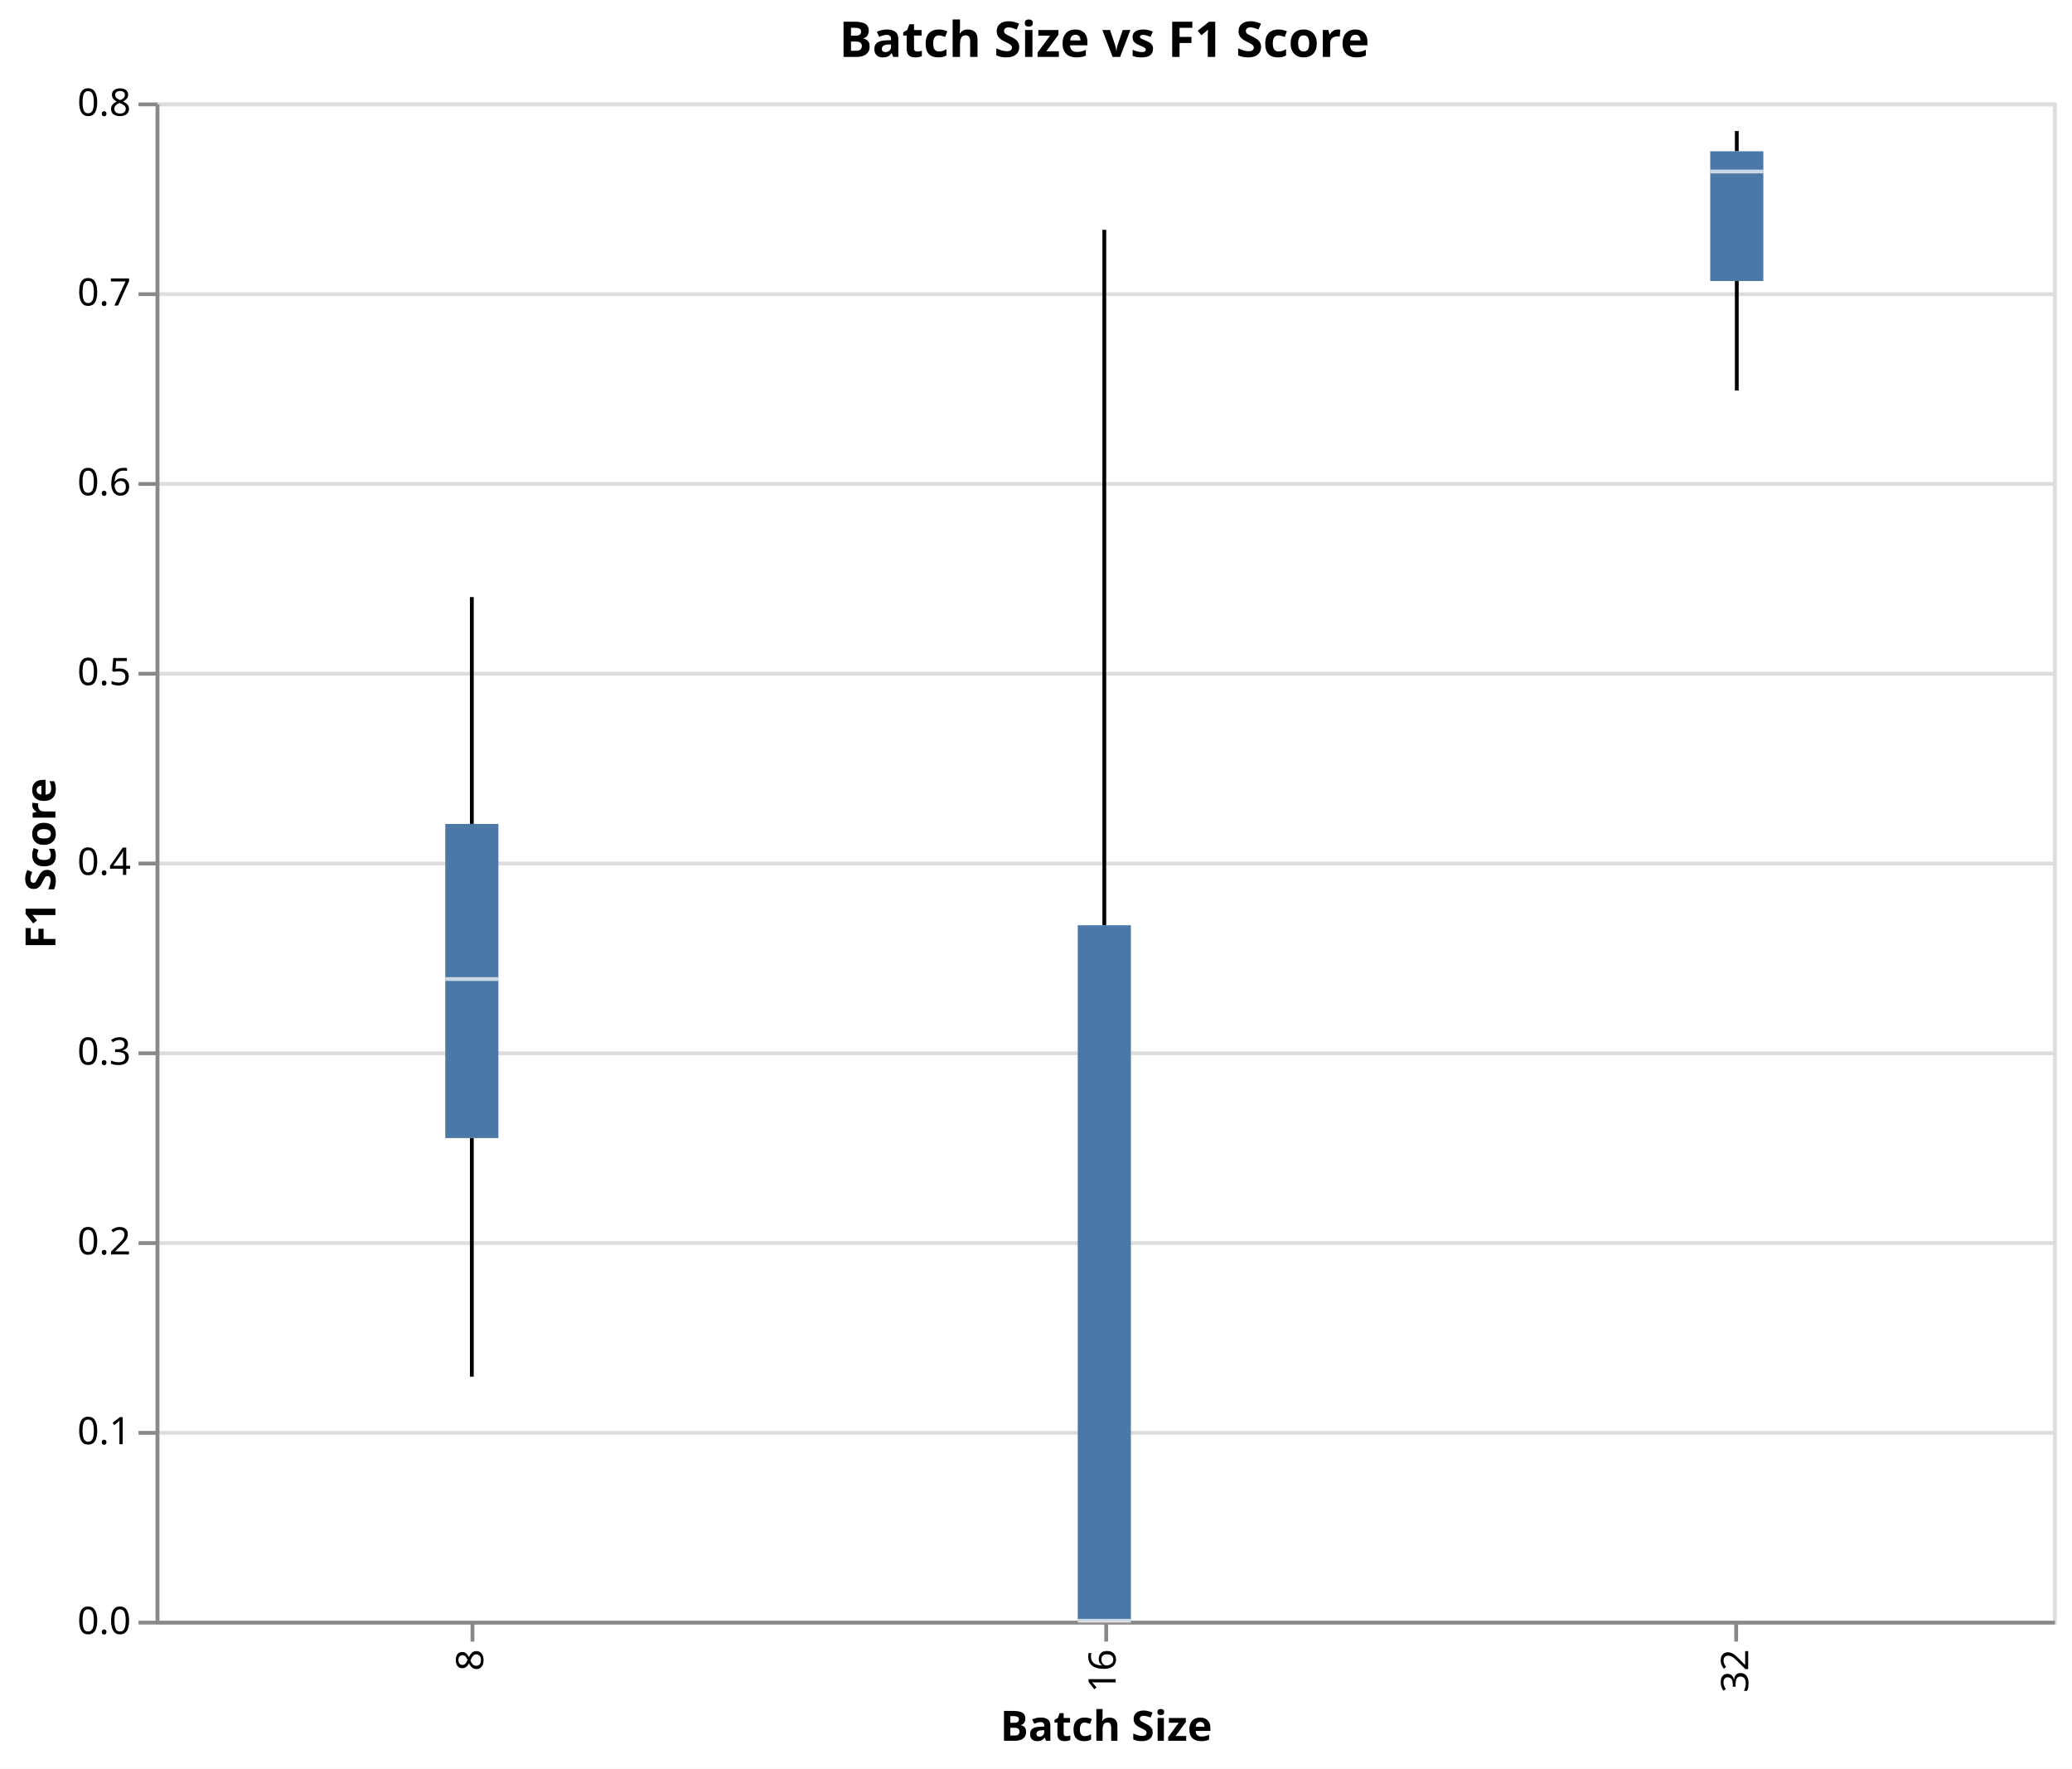
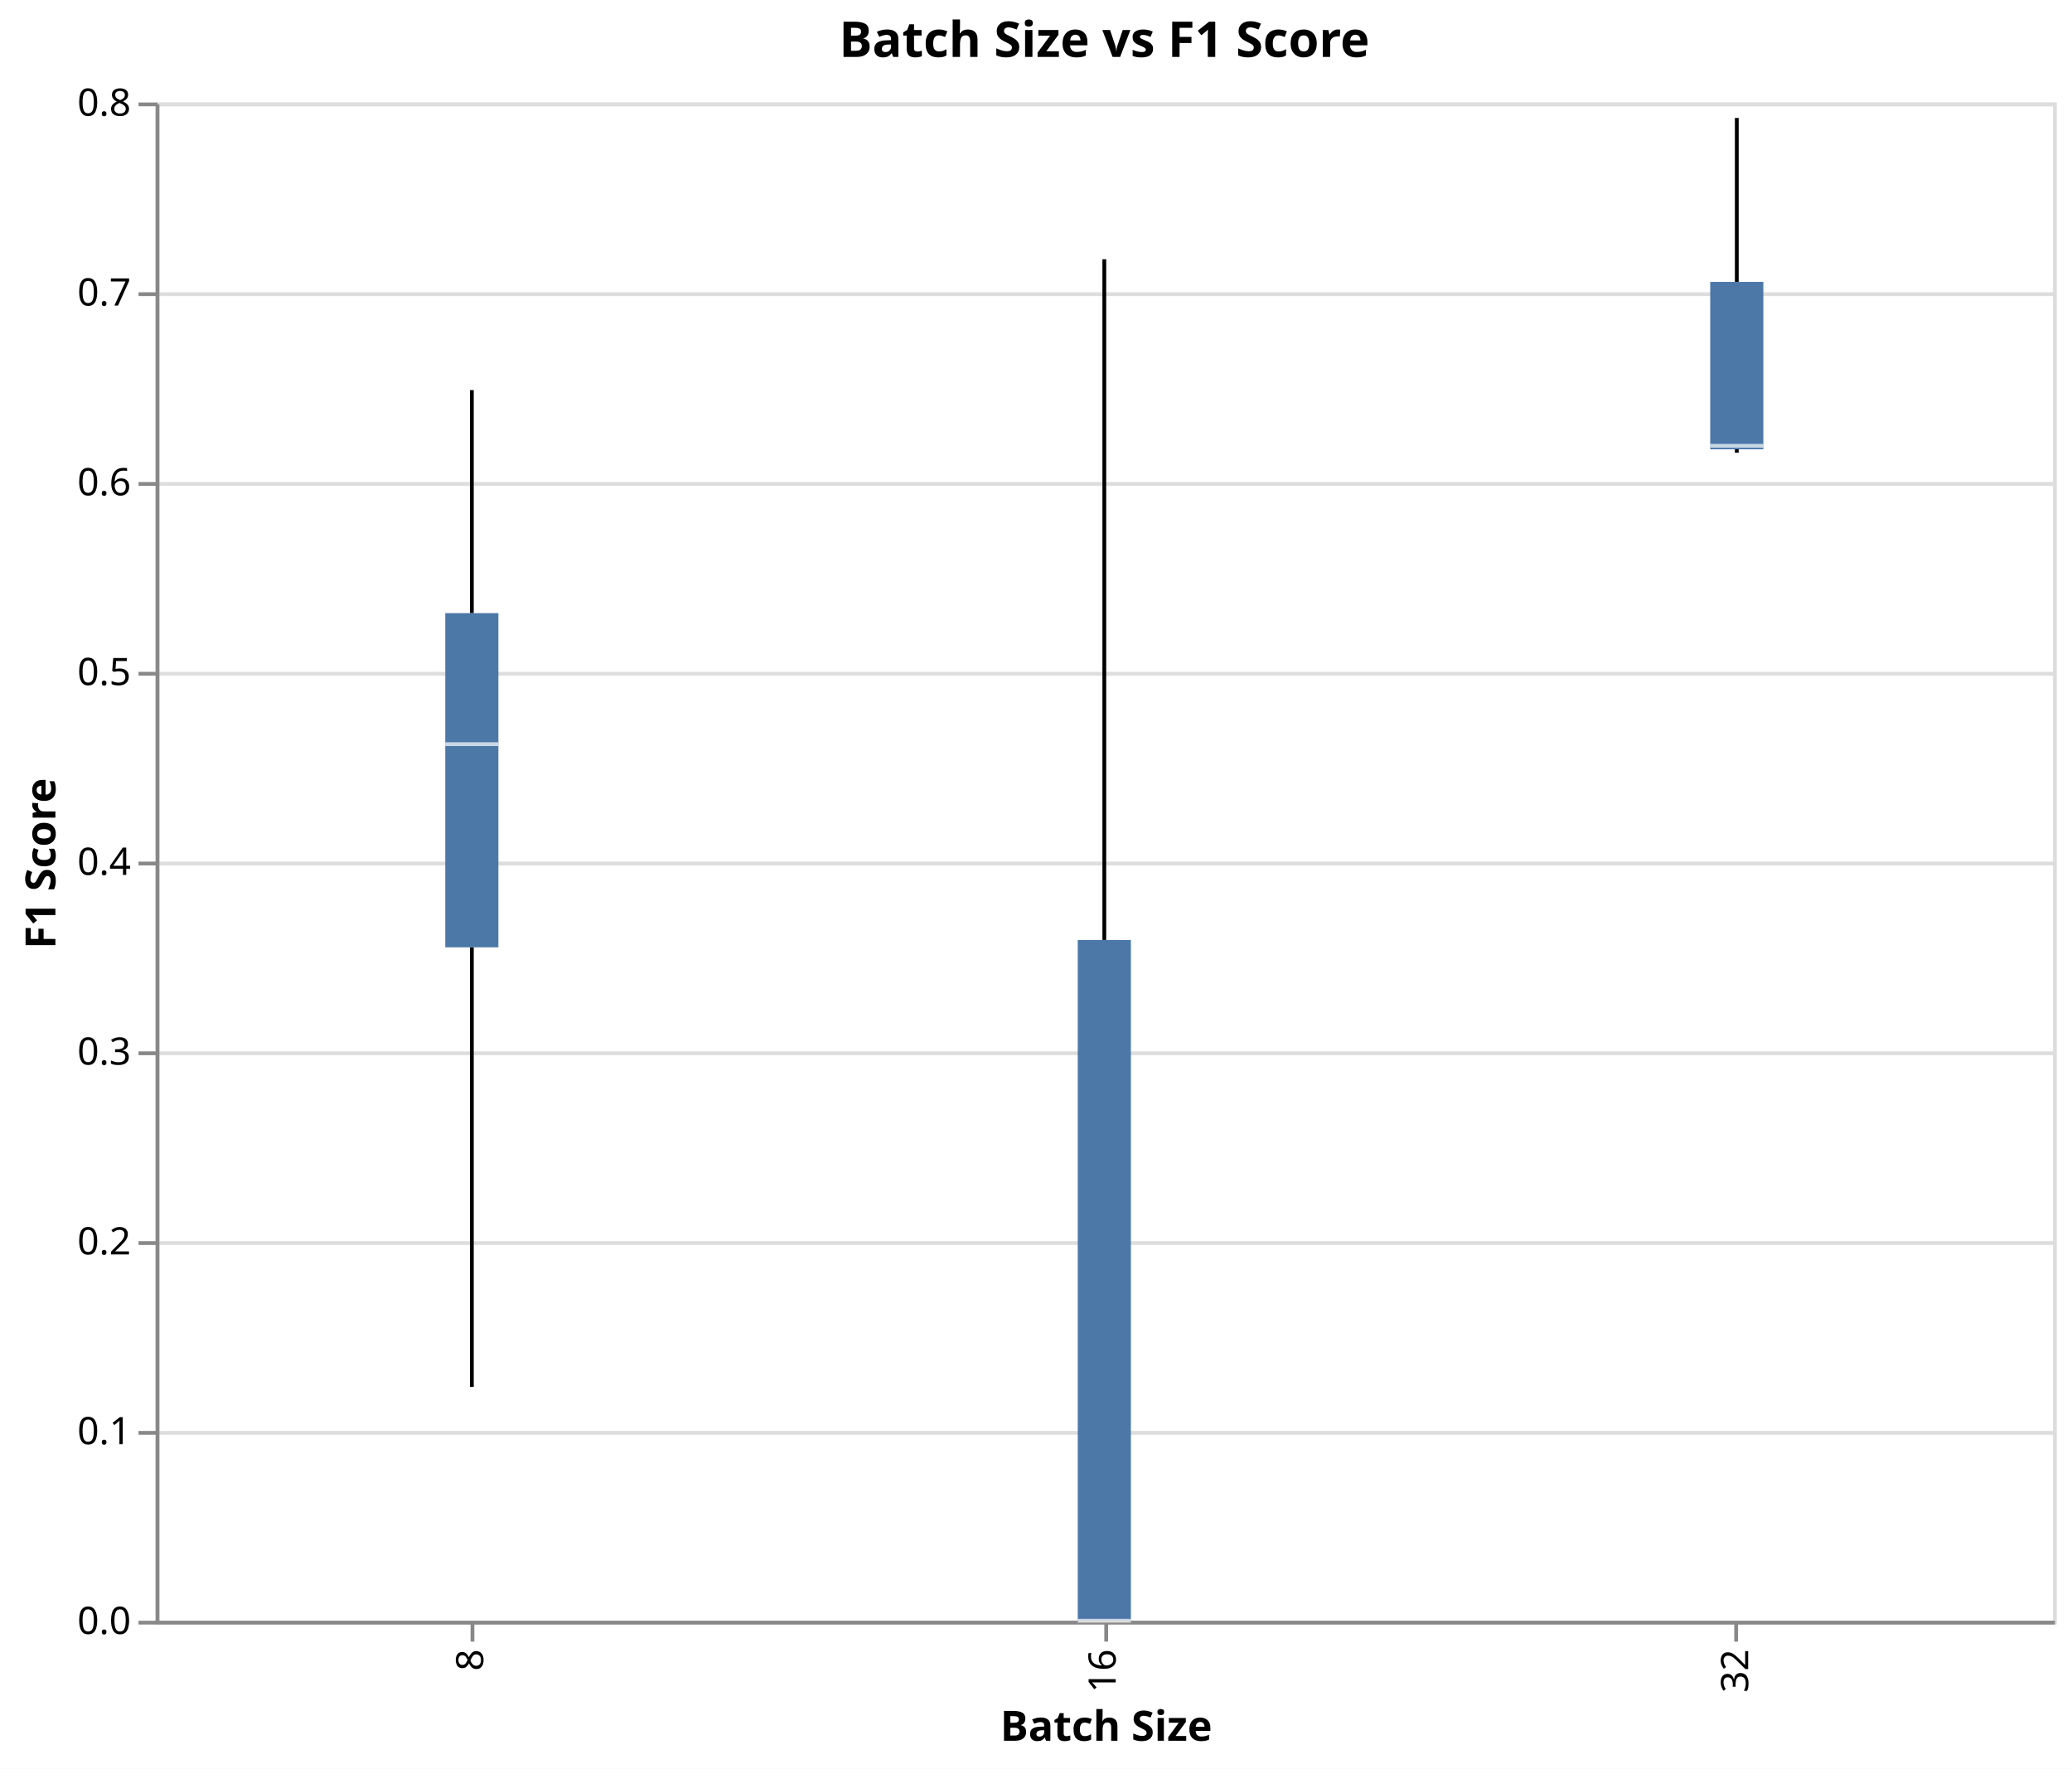
<svg xmlns="http://www.w3.org/2000/svg" version="1.1" class="marks" width="546" height="466" viewBox="0 0 546 466">
  <rect width="546" height="466" fill="white" />
  <g fill="none" stroke-miterlimit="10" transform="translate(41,27)">
    <g class="mark-group role-frame root" role="graphics-object" aria-roledescription="group mark container">
      <g transform="translate(0,0)">
        <path class="background" aria-hidden="true" d="M0.5,0.5h500v400h-500Z" stroke="#ddd" />
        <g>
          <g class="mark-group role-axis" aria-hidden="true">
            <g transform="translate(0.5,0.5)">
              <path class="background" aria-hidden="true" d="M0,0h0v0h0Z" pointer-events="none" />
              <g>
                <g class="mark-rule role-axis-grid" pointer-events="none">
                  <line transform="translate(0,400)" x2="500" y2="0" stroke="#ddd" stroke-width="1" opacity="1" />
                  <line transform="translate(0,350)" x2="500" y2="0" stroke="#ddd" stroke-width="1" opacity="1" />
                  <line transform="translate(0,300)" x2="500" y2="0" stroke="#ddd" stroke-width="1" opacity="1" />
                  <line transform="translate(0,250)" x2="500" y2="0" stroke="#ddd" stroke-width="1" opacity="1" />
                  <line transform="translate(0,200)" x2="500" y2="0" stroke="#ddd" stroke-width="1" opacity="1" />
                  <line transform="translate(0,150)" x2="500" y2="0" stroke="#ddd" stroke-width="1" opacity="1" />
                  <line transform="translate(0,100)" x2="500" y2="0" stroke="#ddd" stroke-width="1" opacity="1" />
                  <line transform="translate(0,50)" x2="500" y2="0" stroke="#ddd" stroke-width="1" opacity="1" />
                  <line transform="translate(0,0)" x2="500" y2="0" stroke="#ddd" stroke-width="1" opacity="1" />
                </g>
              </g>
              <path class="foreground" aria-hidden="true" d="" pointer-events="none" display="none" />
            </g>
          </g>
          <g class="mark-group role-axis" role="graphics-symbol" aria-roledescription="axis" aria-label="X-axis titled 'Batch Size' for a discrete scale with 3 values: 8, 16, 32">
            <g transform="translate(0.5,400.5)">
              <path class="background" aria-hidden="true" d="M0,0h0v0h0Z" pointer-events="none" />
              <g>
                <g class="mark-rule role-axis-tick" pointer-events="none">
                  <line transform="translate(83,0)" x2="0" y2="5" stroke="#888" stroke-width="1" opacity="1" />
                  <line transform="translate(250,0)" x2="0" y2="5" stroke="#888" stroke-width="1" opacity="1" />
                  <line transform="translate(416,0)" x2="0" y2="5" stroke="#888" stroke-width="1" opacity="1" />
                </g>
                <g class="mark-text role-axis-label" pointer-events="none">
                  <text text-anchor="end" transform="translate(82.83333,7) rotate(270) translate(0,3)" font-family="sans-serif" font-size="10px" fill="#000" opacity="1">8</text>
                  <text text-anchor="end" transform="translate(249.5,7) rotate(270) translate(0,3)" font-family="sans-serif" font-size="10px" fill="#000" opacity="1">16</text>
                  <text text-anchor="end" transform="translate(416.1667,7) rotate(270) translate(0,3)" font-family="sans-serif" font-size="10px" fill="#000" opacity="1">32</text>
                </g>
                <g class="mark-rule role-axis-domain" pointer-events="none">
                  <line transform="translate(0,0)" x2="500" y2="0" stroke="#888" stroke-width="1" opacity="1" />
                </g>
                <g class="mark-text role-axis-title" pointer-events="none">
                  <text text-anchor="middle" transform="translate(250,31.12305)" font-family="sans-serif" font-size="11px" font-weight="bold" fill="#000" opacity="1">Batch Size</text>
                </g>
              </g>
              <path class="foreground" aria-hidden="true" d="" pointer-events="none" display="none" />
            </g>
          </g>
          <g class="mark-group role-axis" role="graphics-symbol" aria-roledescription="axis" aria-label="Y-axis titled 'F1 Score' for a linear scale with values from 0.0 to 0.8">
            <g transform="translate(0.5,0.5)">
              <path class="background" aria-hidden="true" d="M0,0h0v0h0Z" pointer-events="none" />
              <g>
                <g class="mark-rule role-axis-tick" pointer-events="none">
                  <line transform="translate(0,400)" x2="-5" y2="0" stroke="#888" stroke-width="1" opacity="1" />
                  <line transform="translate(0,350)" x2="-5" y2="0" stroke="#888" stroke-width="1" opacity="1" />
                  <line transform="translate(0,300)" x2="-5" y2="0" stroke="#888" stroke-width="1" opacity="1" />
                  <line transform="translate(0,250)" x2="-5" y2="0" stroke="#888" stroke-width="1" opacity="1" />
                  <line transform="translate(0,200)" x2="-5" y2="0" stroke="#888" stroke-width="1" opacity="1" />
                  <line transform="translate(0,150)" x2="-5" y2="0" stroke="#888" stroke-width="1" opacity="1" />
                  <line transform="translate(0,100)" x2="-5" y2="0" stroke="#888" stroke-width="1" opacity="1" />
                  <line transform="translate(0,50)" x2="-5" y2="0" stroke="#888" stroke-width="1" opacity="1" />
                  <line transform="translate(0,0)" x2="-5" y2="0" stroke="#888" stroke-width="1" opacity="1" />
                </g>
                <g class="mark-text role-axis-label" pointer-events="none">
                  <text text-anchor="end" transform="translate(-7,403)" font-family="sans-serif" font-size="10px" fill="#000" opacity="1">0.0</text>
                  <text text-anchor="end" transform="translate(-7,353)" font-family="sans-serif" font-size="10px" fill="#000" opacity="1">0.1</text>
                  <text text-anchor="end" transform="translate(-7,303)" font-family="sans-serif" font-size="10px" fill="#000" opacity="1">0.2</text>
                  <text text-anchor="end" transform="translate(-7,253)" font-family="sans-serif" font-size="10px" fill="#000" opacity="1">0.3</text>
                  <text text-anchor="end" transform="translate(-7,203)" font-family="sans-serif" font-size="10px" fill="#000" opacity="1">0.4</text>
                  <text text-anchor="end" transform="translate(-7,153)" font-family="sans-serif" font-size="10px" fill="#000" opacity="1">0.5</text>
                  <text text-anchor="end" transform="translate(-7,103)" font-family="sans-serif" font-size="10px" fill="#000" opacity="1">0.6</text>
                  <text text-anchor="end" transform="translate(-7,53)" font-family="sans-serif" font-size="10px" fill="#000" opacity="1">0.7</text>
                  <text text-anchor="end" transform="translate(-7,3)" font-family="sans-serif" font-size="10px" fill="#000" opacity="1">0.8</text>
                </g>
                <g class="mark-rule role-axis-domain" pointer-events="none">
                  <line transform="translate(0,400)" x2="0" y2="-400" stroke="#888" stroke-width="1" opacity="1" />
                </g>
                <g class="mark-text role-axis-title" pointer-events="none">
                  <text text-anchor="middle" transform="translate(-24.90137,200) rotate(-90) translate(0,-2)" font-family="sans-serif" font-size="11px" font-weight="bold" fill="#000" opacity="1">F1 Score</text>
                </g>
              </g>
              <path class="foreground" aria-hidden="true" d="" pointer-events="none" display="none" />
            </g>
          </g>
          <g class="mark-symbol role-mark layer_0_layer_0_marks" role="graphics-symbol" aria-roledescription="symbol mark container" />
          <g class="mark-rule role-mark layer_0_layer_1_layer_0_marks" aria-hidden="true">
-             <line transform="translate(83.33333,335.7018)" x2="0" y2="-62.862" stroke="black" />
+             <line transform="translate(83.33333,338.3826)" x2="0" y2="-115.795" stroke="black" />
            <line transform="translate(250,400)" x2="0" y2="0" stroke="black" />
-             <line transform="translate(416.6667,75.89295)" x2="0" y2="-28.853" stroke="black" />
+             <line transform="translate(416.6667,92.2752)" x2="0" y2="-0.91" stroke="black" />
          </g>
          <g class="mark-rule role-mark layer_0_layer_1_layer_1_marks" aria-hidden="true">
-             <line transform="translate(83.33333,190.0763)" x2="0" y2="-59.766" stroke="black" />
-             <line transform="translate(250,216.7727)" x2="0" y2="-183.227" stroke="black" />
-             <line transform="translate(416.6667,12.85375)" x2="0" y2="-5.333" stroke="black" />
+             <line transform="translate(83.33333,134.5424)" x2="0" y2="-58.759" stroke="black" />
+             <line transform="translate(250,220.6496)" x2="0" y2="-179.35" stroke="black" />
+             <line transform="translate(416.6667,47.2651)" x2="0" y2="-43.19" stroke="black" />
          </g>
          <g class="mark-rect role-mark layer_1_layer_0_marks" role="graphics-object" aria-roledescription="rect mark container">
-             <path aria-label="Batch Size: 8; F1 Score: 0.254321029649; upper_box_f1: 0.419847347867; Max of F1 Score: 0.539378390817; Q3 of F1 Score: 0.419847347867; Median of F1 Score: 0.338116437827; Q1 of F1 Score: 0.254321029649; Min of F1 Score: 0.128596492283" role="graphics-symbol" aria-roledescription="box" d="M76.333,190.076h14v82.763h-14Z" fill="#4c78a8" />
-             <path aria-label="Batch Size: 16; F1 Score: 0; upper_box_f1: 0.366454523453; Max of F1 Score: 0.732909046907; Q3 of F1 Score: 0.366454523453; Median of F1 Score: 0; Q1 of F1 Score: 0; Min of F1 Score: 0" role="graphics-symbol" aria-roledescription="box" d="M243,216.773h14v183.227h-14Z" fill="#4c78a8" />
-             <path aria-label="Batch Size: 32; F1 Score: 0.705920261541; upper_box_f1: 0.774292508436; Max of F1 Score: 0.784958592005; Q3 of F1 Score: 0.774292508436; Median of F1 Score: 0.763626424866; Q1 of F1 Score: 0.705920261541; Min of F1 Score: 0.648214098216" role="graphics-symbol" aria-roledescription="box" d="M409.667,12.854h14v34.186h-14Z" fill="#4c78a8" />
+             <path aria-label="Batch Size: 8; F1 Score: 0.354825296834; upper_box_f1: 0.530915225212; Max of F1 Score: 0.648432278309; Q3 of F1 Score: 0.530915225212; Median of F1 Score: 0.46188250055; Q1 of F1 Score: 0.354825296834; Min of F1 Score: 0.123234806578" role="graphics-symbol" aria-roledescription="box" d="M76.333,134.542h14v88.045h-14Z" fill="#4c78a8" />
+             <path aria-label="Batch Size: 16; F1 Score: 0; upper_box_f1: 0.358700717295; Max of F1 Score: 0.717401434591; Q3 of F1 Score: 0.358700717295; Median of F1 Score: 0; Q1 of F1 Score: 0; Min of F1 Score: 0" role="graphics-symbol" aria-roledescription="box" d="M243,220.65h14v179.35h-14Z" fill="#4c78a8" />
+             <path aria-label="Batch Size: 32; F1 Score: 0.617269385231; upper_box_f1: 0.7054698068; Max of F1 Score: 0.791850435935; Q3 of F1 Score: 0.7054698068; Median of F1 Score: 0.619089177664; Q1 of F1 Score: 0.617269385231; Min of F1 Score: 0.615449592798" role="graphics-symbol" aria-roledescription="box" d="M409.667,47.265h14v44.1h-14Z" fill="#4c78a8" />
          </g>
          <g class="mark-rect role-mark layer_1_layer_1_marks" aria-hidden="true">
-             <path d="M76.333,230.442h14v1h-14Z" fill="white" opacity="0.7" />
+             <path d="M76.333,168.559h14v1h-14Z" fill="white" opacity="0.7" />
            <path d="M243,399.5h14v1h-14Z" fill="white" opacity="0.7" />
-             <path d="M409.667,17.687h14v1h-14Z" fill="white" opacity="0.7" />
+             <path d="M409.667,89.955h14v1h-14Z" fill="white" opacity="0.7" />
          </g>
          <g class="mark-group role-title">
            <g transform="translate(250,-22)">
              <path class="background" aria-hidden="true" d="M0,0h0v0h0Z" pointer-events="none" />
              <g>
                <g class="mark-text role-title-text" role="graphics-symbol" aria-roledescription="title" aria-label="Title text 'Batch Size vs F1 Score'" pointer-events="none">
                  <text text-anchor="middle" transform="translate(0,10)" font-family="sans-serif" font-size="13px" font-weight="bold" fill="#000" opacity="1">Batch Size vs F1 Score</text>
                </g>
              </g>
              <path class="foreground" aria-hidden="true" d="" pointer-events="none" display="none" />
            </g>
          </g>
        </g>
        <path class="foreground" aria-hidden="true" d="" display="none" />
      </g>
    </g>
  </g>
</svg>
